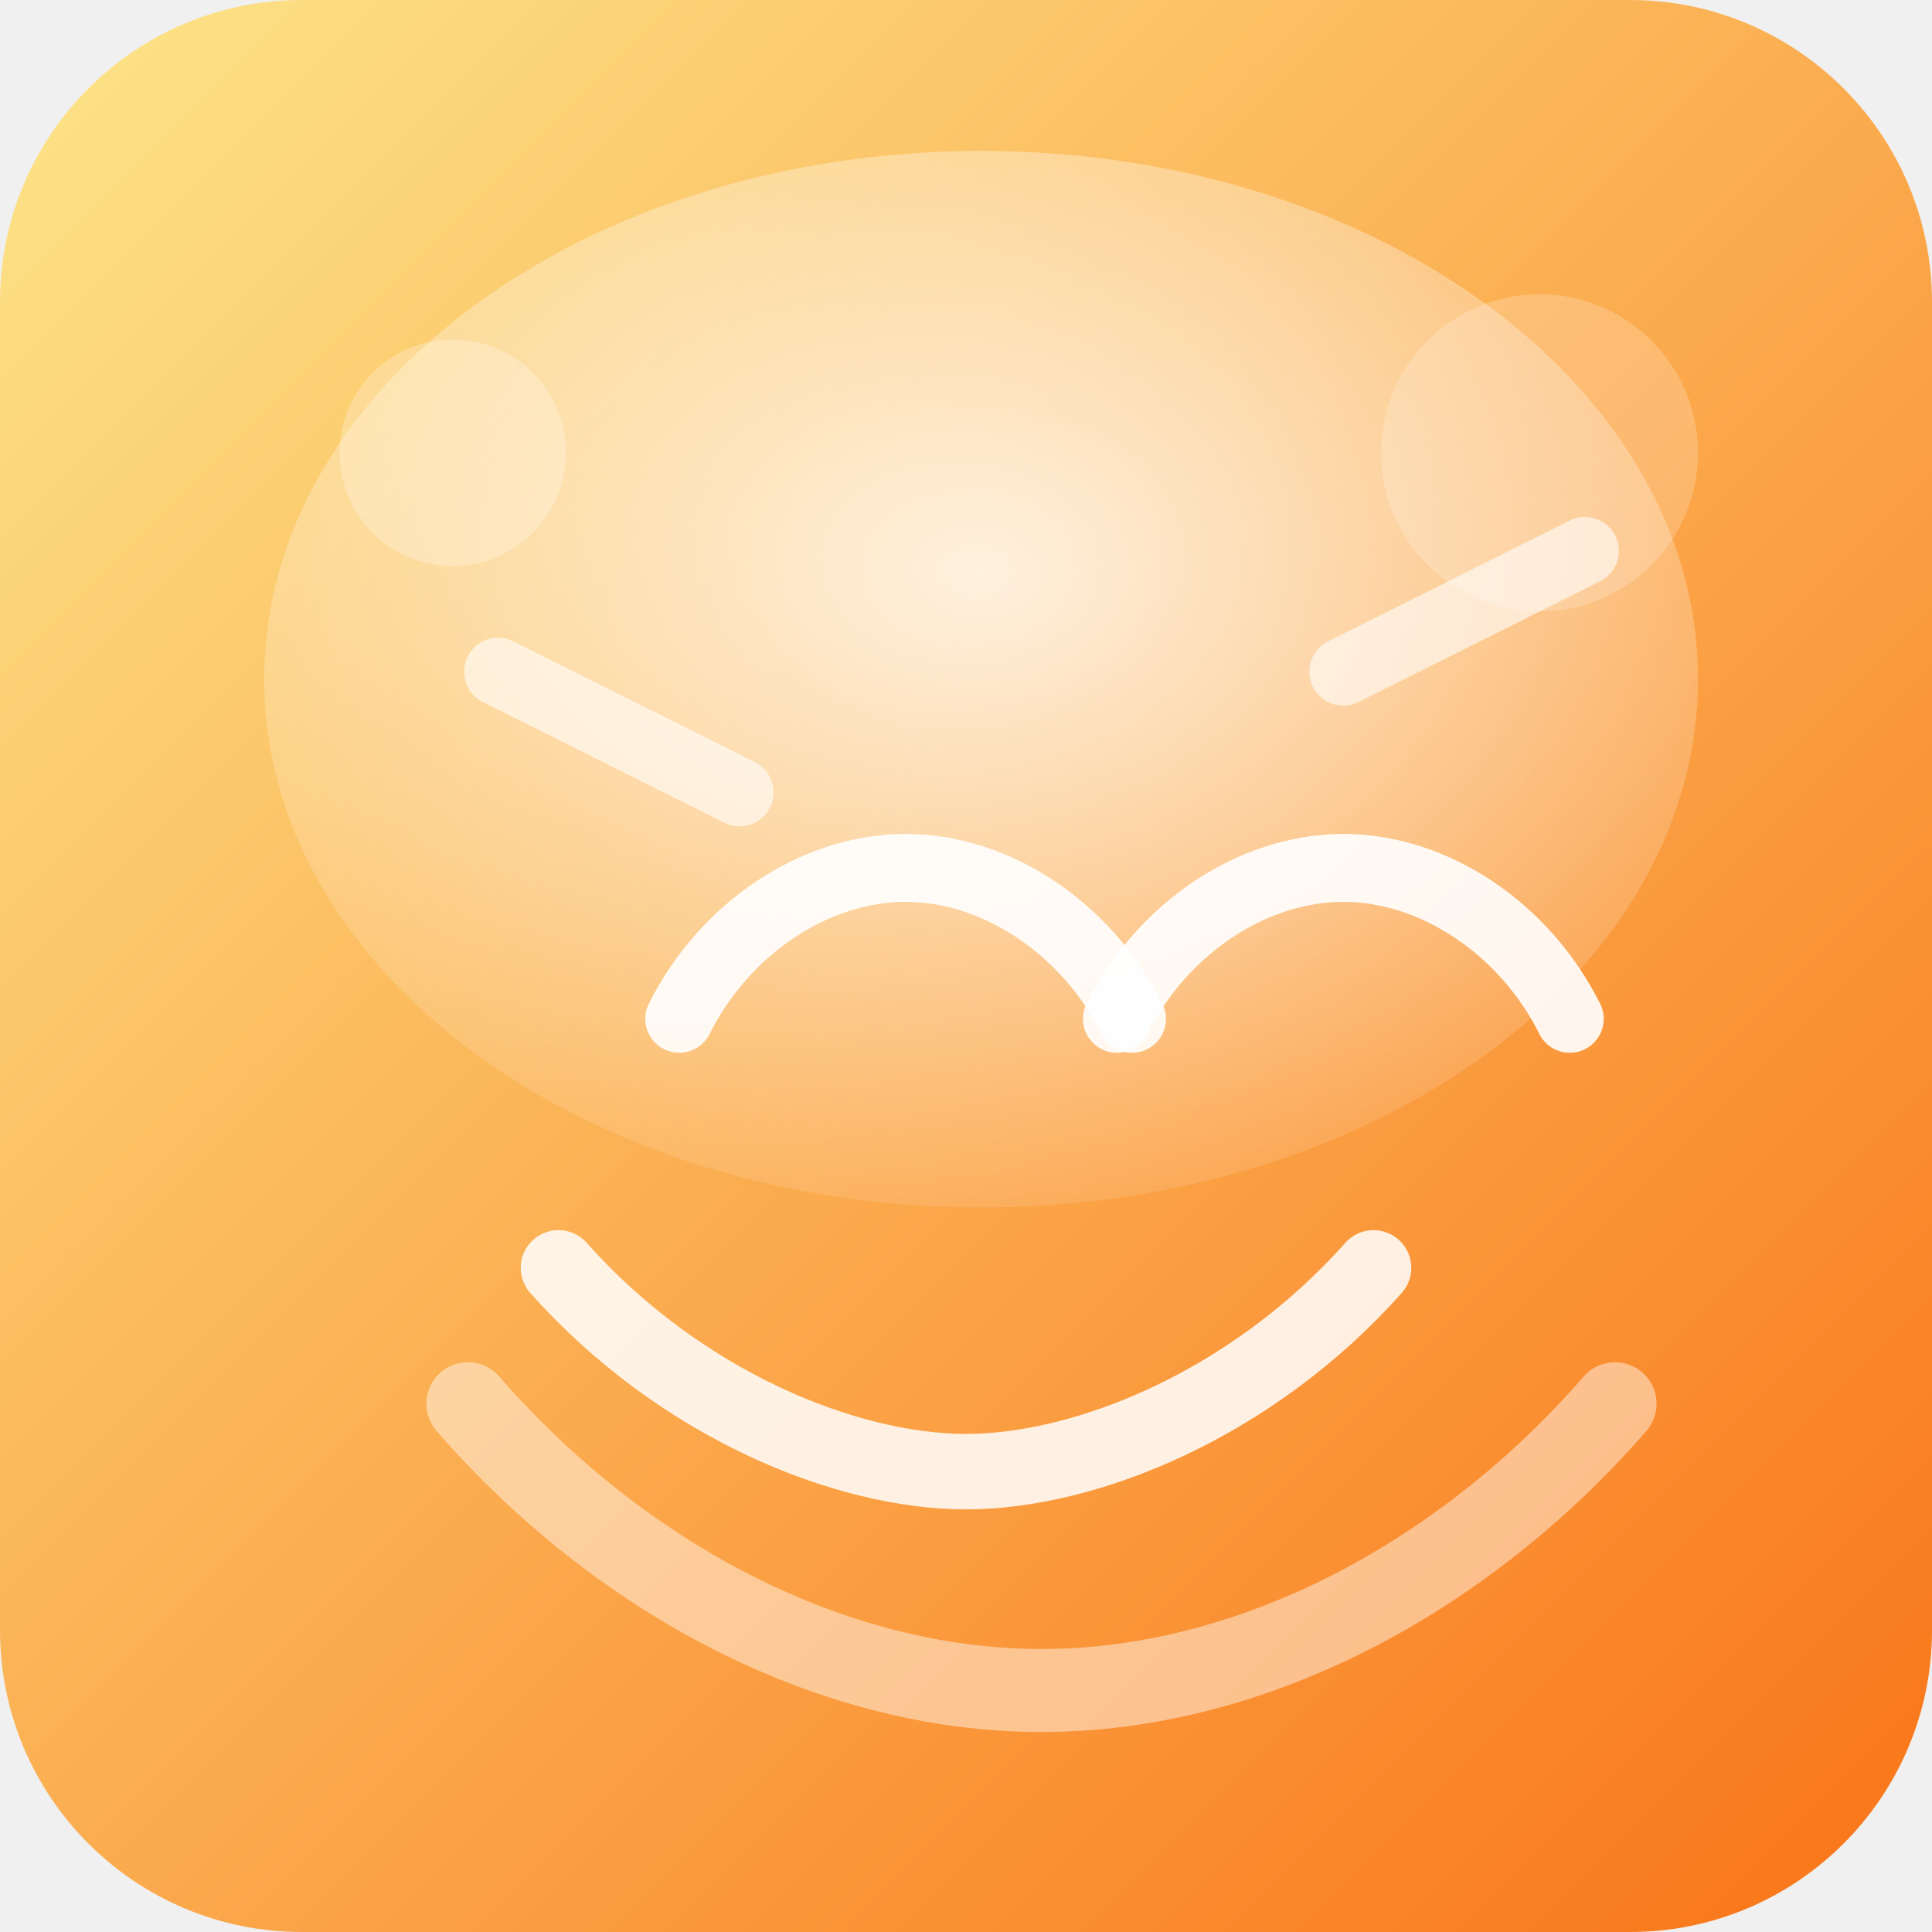
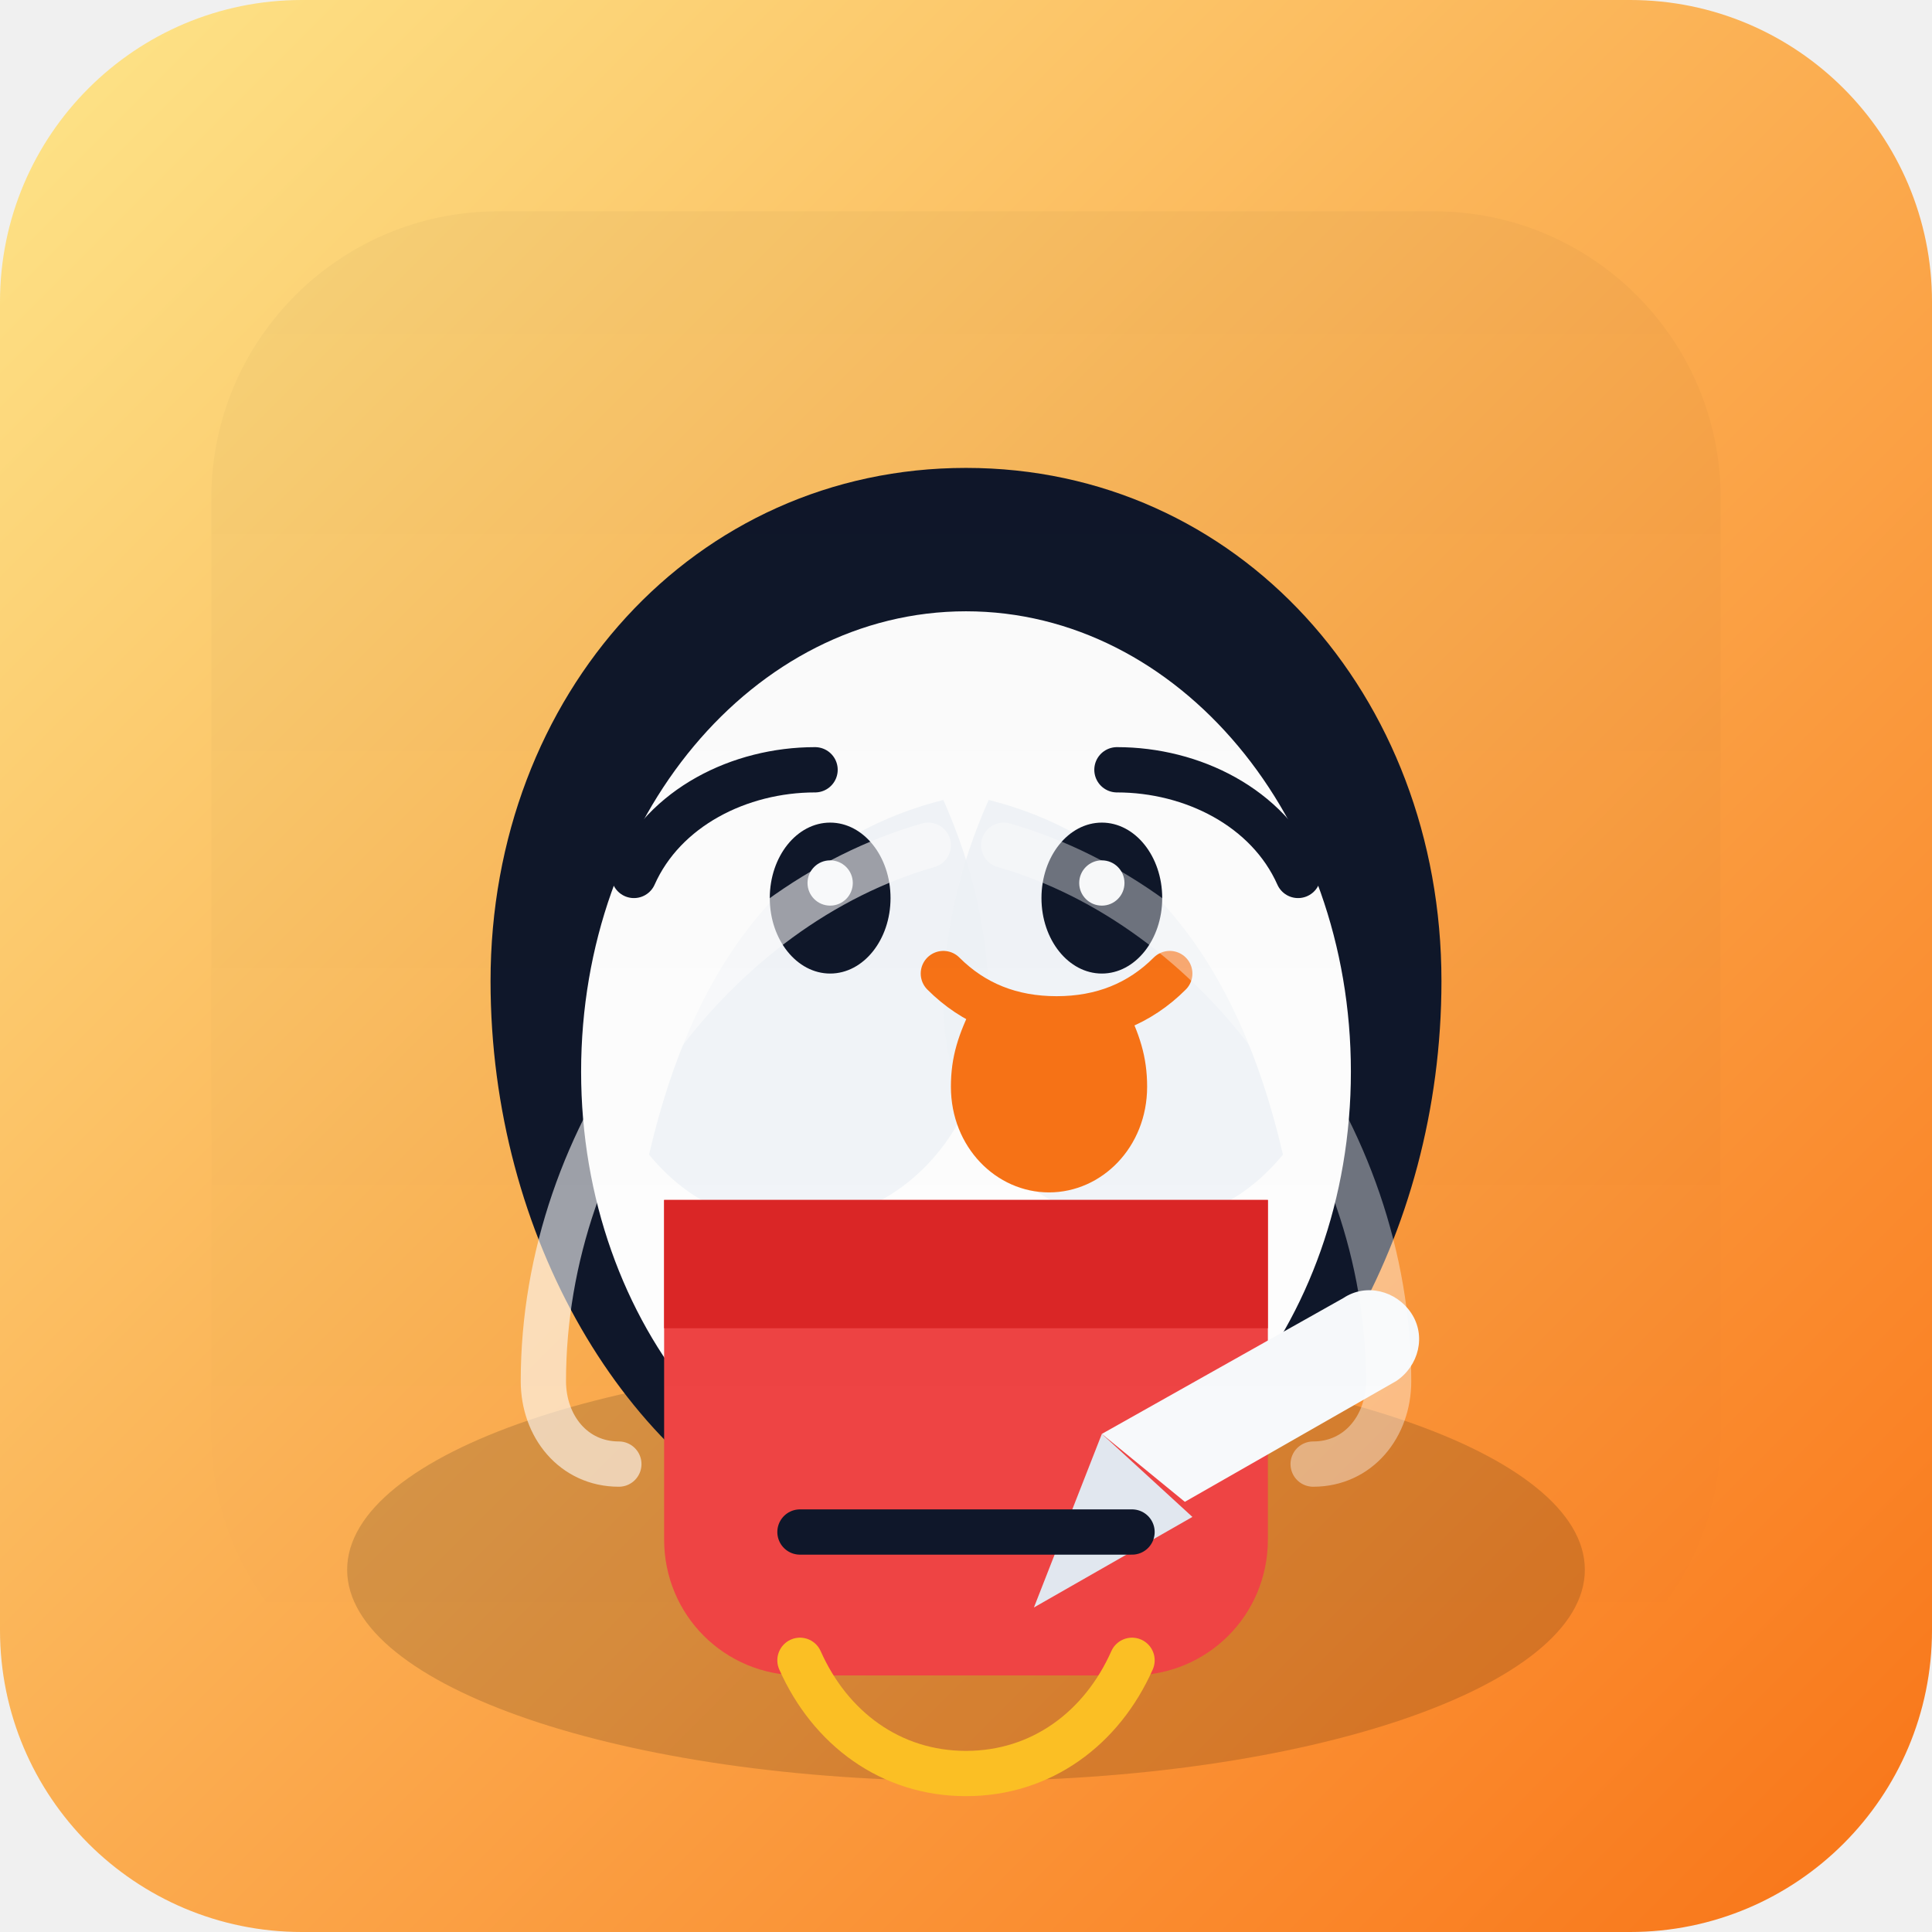
<svg xmlns="http://www.w3.org/2000/svg" width="512" height="512" viewBox="0 0 512 512">
  <defs>
-     <linearGradient id="amberGradient" x1="0%" y1="0%" x2="100%" y2="100%">
+     <linearGradient id="amberBackground" x1="0%" y1="0%" x2="100%" y2="100%">
      <stop offset="0%" stop-color="#fde68a" />
      <stop offset="100%" stop-color="#f97316" />
    </linearGradient>
-     <radialGradient id="amberGlow" cx="50%" cy="40%" r="70%">
-       <stop offset="0%" stop-color="rgba(255,255,255,0.8)" />
-       <stop offset="100%" stop-color="rgba(255,255,255,0)" />
-     </radialGradient>
+     <linearGradient id="amberShadow" x1="0%" y1="0%" x2="0%" y2="100%">
+       <stop offset="0%" stop-color="rgba(0,0,0,0.35)" />
+       <stop offset="100%" stop-color="rgba(0,0,0,0)" />
+     </linearGradient>
  </defs>
-   <rect width="512" height="512" rx="80" fill="url(#amberGradient)" />
-   <ellipse cx="260" cy="180" rx="190" ry="140" fill="url(#amberGlow)" />
-   <path d="M132 178l64 32" stroke="rgba(255,255,255,0.6)" stroke-width="18" stroke-linecap="round" />
-   <path d="M356 178l64-32" stroke="rgba(255,255,255,0.6)" stroke-width="18" stroke-linecap="round" />
-   <path d="M180 270c12-24 36-40 60-40s48 16 60 40" fill="none" stroke="rgba(255,255,255,0.9)" stroke-width="18" stroke-linecap="round" />
-   <path d="M296 270c12-24 36-40 60-40s48 16 60 40" fill="none" stroke="rgba(255,255,255,0.9)" stroke-width="18" stroke-linecap="round" />
-   <path d="M148 336c32 36 76 54 108 54s76-18 108-54" fill="none" stroke="rgba(255,255,255,0.85)" stroke-width="20" stroke-linecap="round" stroke-linejoin="round" />
-   <path d="M124 372c40 46 96 76 152 76s112-30 152-76" fill="none" stroke="rgba(255,255,255,0.45)" stroke-width="22" stroke-linecap="round" />
-   <circle cx="120" cy="120" r="30" fill="rgba(255,255,255,0.25)" />
-   <circle cx="408" cy="120" r="42" fill="rgba(255,255,255,0.2)" />
+   <rect width="512" height="512" rx="80" fill="url(#amberBackground)" />
+   <ellipse cx="256" cy="416" rx="164" ry="56" fill="rgba(0,0,0,0.15)" />
+   <g transform="translate(120 96)">
+     <path d="M136 28c-72 0-126 60-126 136 0 68 36 128 84 148h84c48-20 84-80 84-148 0-76-54-136-126-136z" fill="#0f172a" />
+     <ellipse cx="136" cy="188" rx="102" ry="122" fill="#ffffff" />
+     <path d="M52 210c10 12 22 18 38 18 30 0 52-26 52-58 0-18-4-36-12-54-40 10-66 42-78 94z" fill="#f1f5f9" opacity="0.85" />
+     <path d="M220 210c-10 12-22 18-38 18-30 0-52-26-52-58 0-18 4-36 12-54 40 10 66 42 78 94z" fill="#f1f5f9" opacity="0.85" />
+     <path d="M176 108c20 0 40 10 48 28" stroke="#0f172a" stroke-width="12" stroke-linecap="round" fill="none" />
+     <path d="M96 108c-20 0-40 10-48 28" stroke="#0f172a" stroke-width="12" stroke-linecap="round" fill="none" />
+     <ellipse cx="100" cy="142" rx="16" ry="20" fill="#0f172a" />
+     <ellipse cx="172" cy="142" rx="16" ry="20" fill="#0f172a" />
+     <circle cx="100" cy="138" r="6" fill="#f8fafc" />
+     <circle cx="172" cy="138" r="6" fill="#f8fafc" />
+     <path d="M130 162c8 8 18 12 30 12s22-4 30-12" stroke="#f97316" stroke-width="12" stroke-linecap="round" fill="none" />
+     <path d="M138 170c-4 8-6 14-6 22 0 16 12 28 26 28s26-12 26-28c0-8-2-14-6-22-6 4-12 6-20 6s-14-2-20-6z" fill="#f97316" />
+     <path d="M56 222h160v90c0 20-16 36-36 36H92c-20 0-36-16-36-36v-90z" fill="#ef4444" />
+     <path d="M56 222h160v34H56z" fill="#dc2626" />
+     <path d="M172 284l64-36c6-4 14-2 18 4 4 6 2 14-4 18l-56 32z" fill="#f8fafc" />
+     <path d="M172 284l24 22-42 24z" fill="#e2e8f0" />
+     <path d="M92 310h88" stroke="#0f172a" stroke-width="12" stroke-linecap="round" />
+     <path d="M44 292c-12 0-20-10-20-22 0-66 46-126 102-142" stroke="rgba(255,255,255,0.6)" stroke-width="12" stroke-linecap="round" fill="none" />
+     <path d="M228 292c12 0 20-10 20-22 0-66-46-126-102-142" stroke="rgba(255,255,255,0.4)" stroke-width="12" stroke-linecap="round" fill="none" />
+     <path d="M92 344c8 18 24 30 44 30s36-12 44-30" stroke="#fbbf24" stroke-width="12" stroke-linecap="round" fill="none" />
+   </g>
+   <rect x="56" y="56" width="400" height="400" rx="76" fill="url(#amberShadow)" opacity="0.08" />
</svg>
